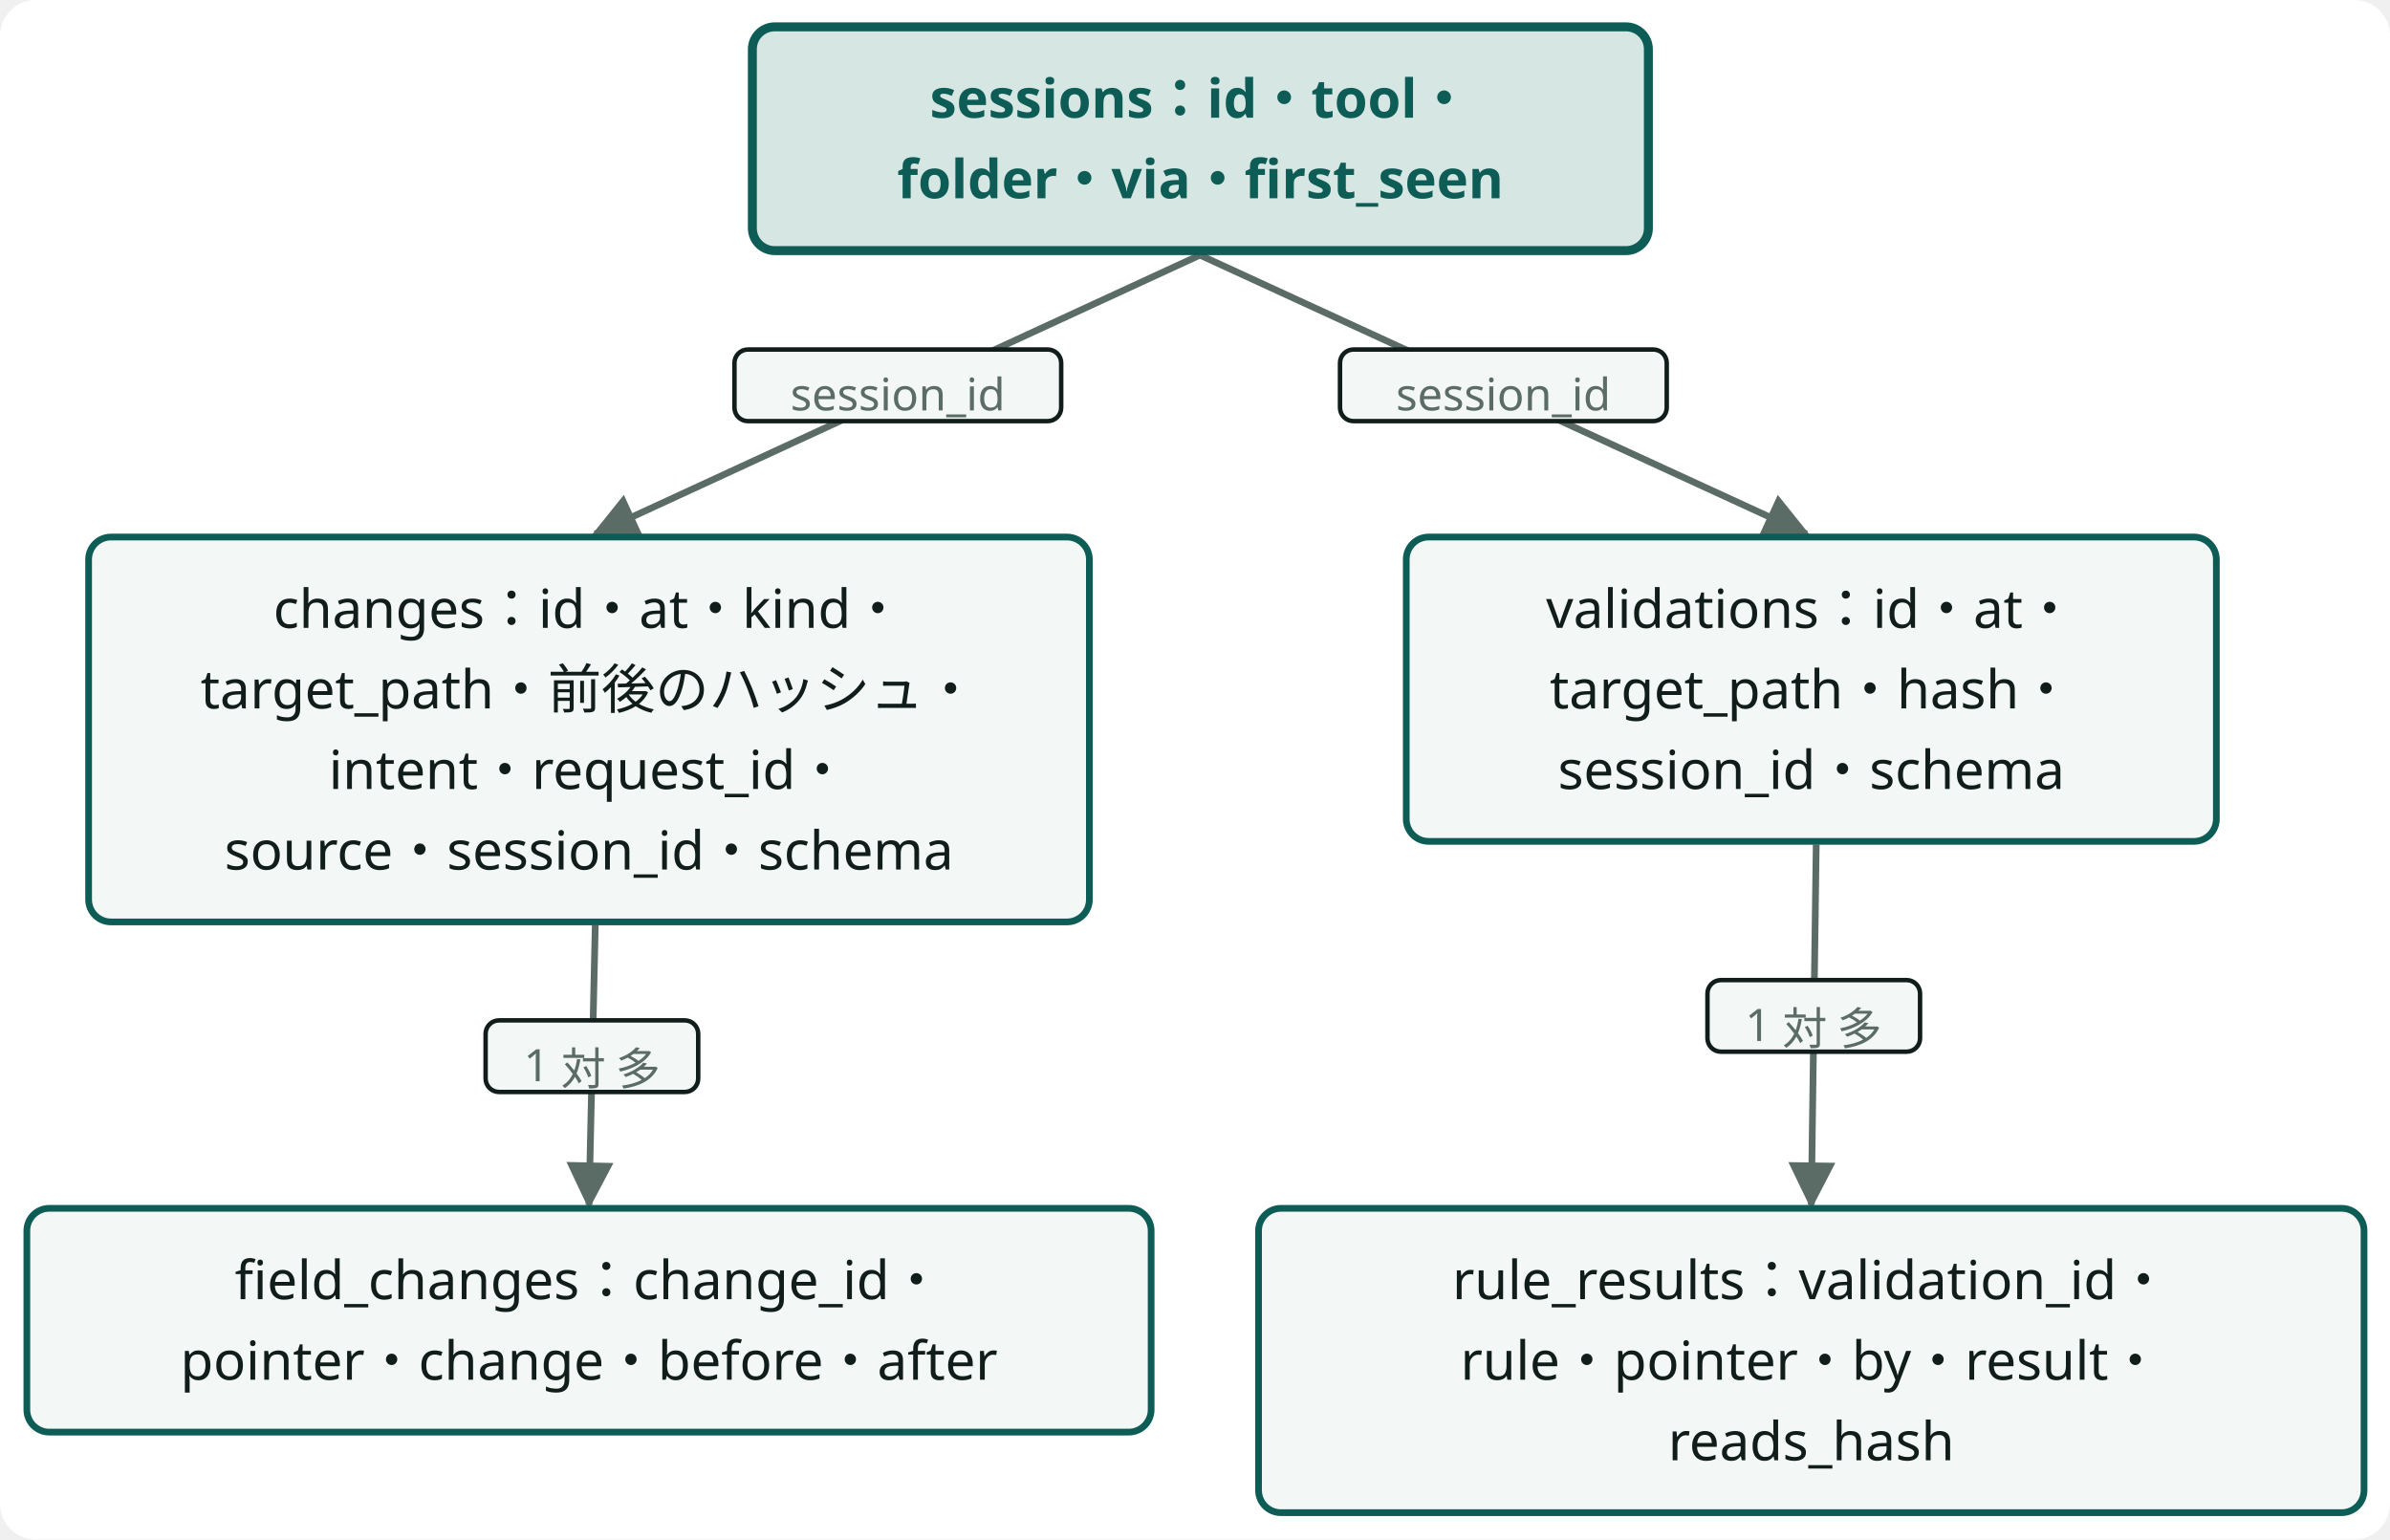
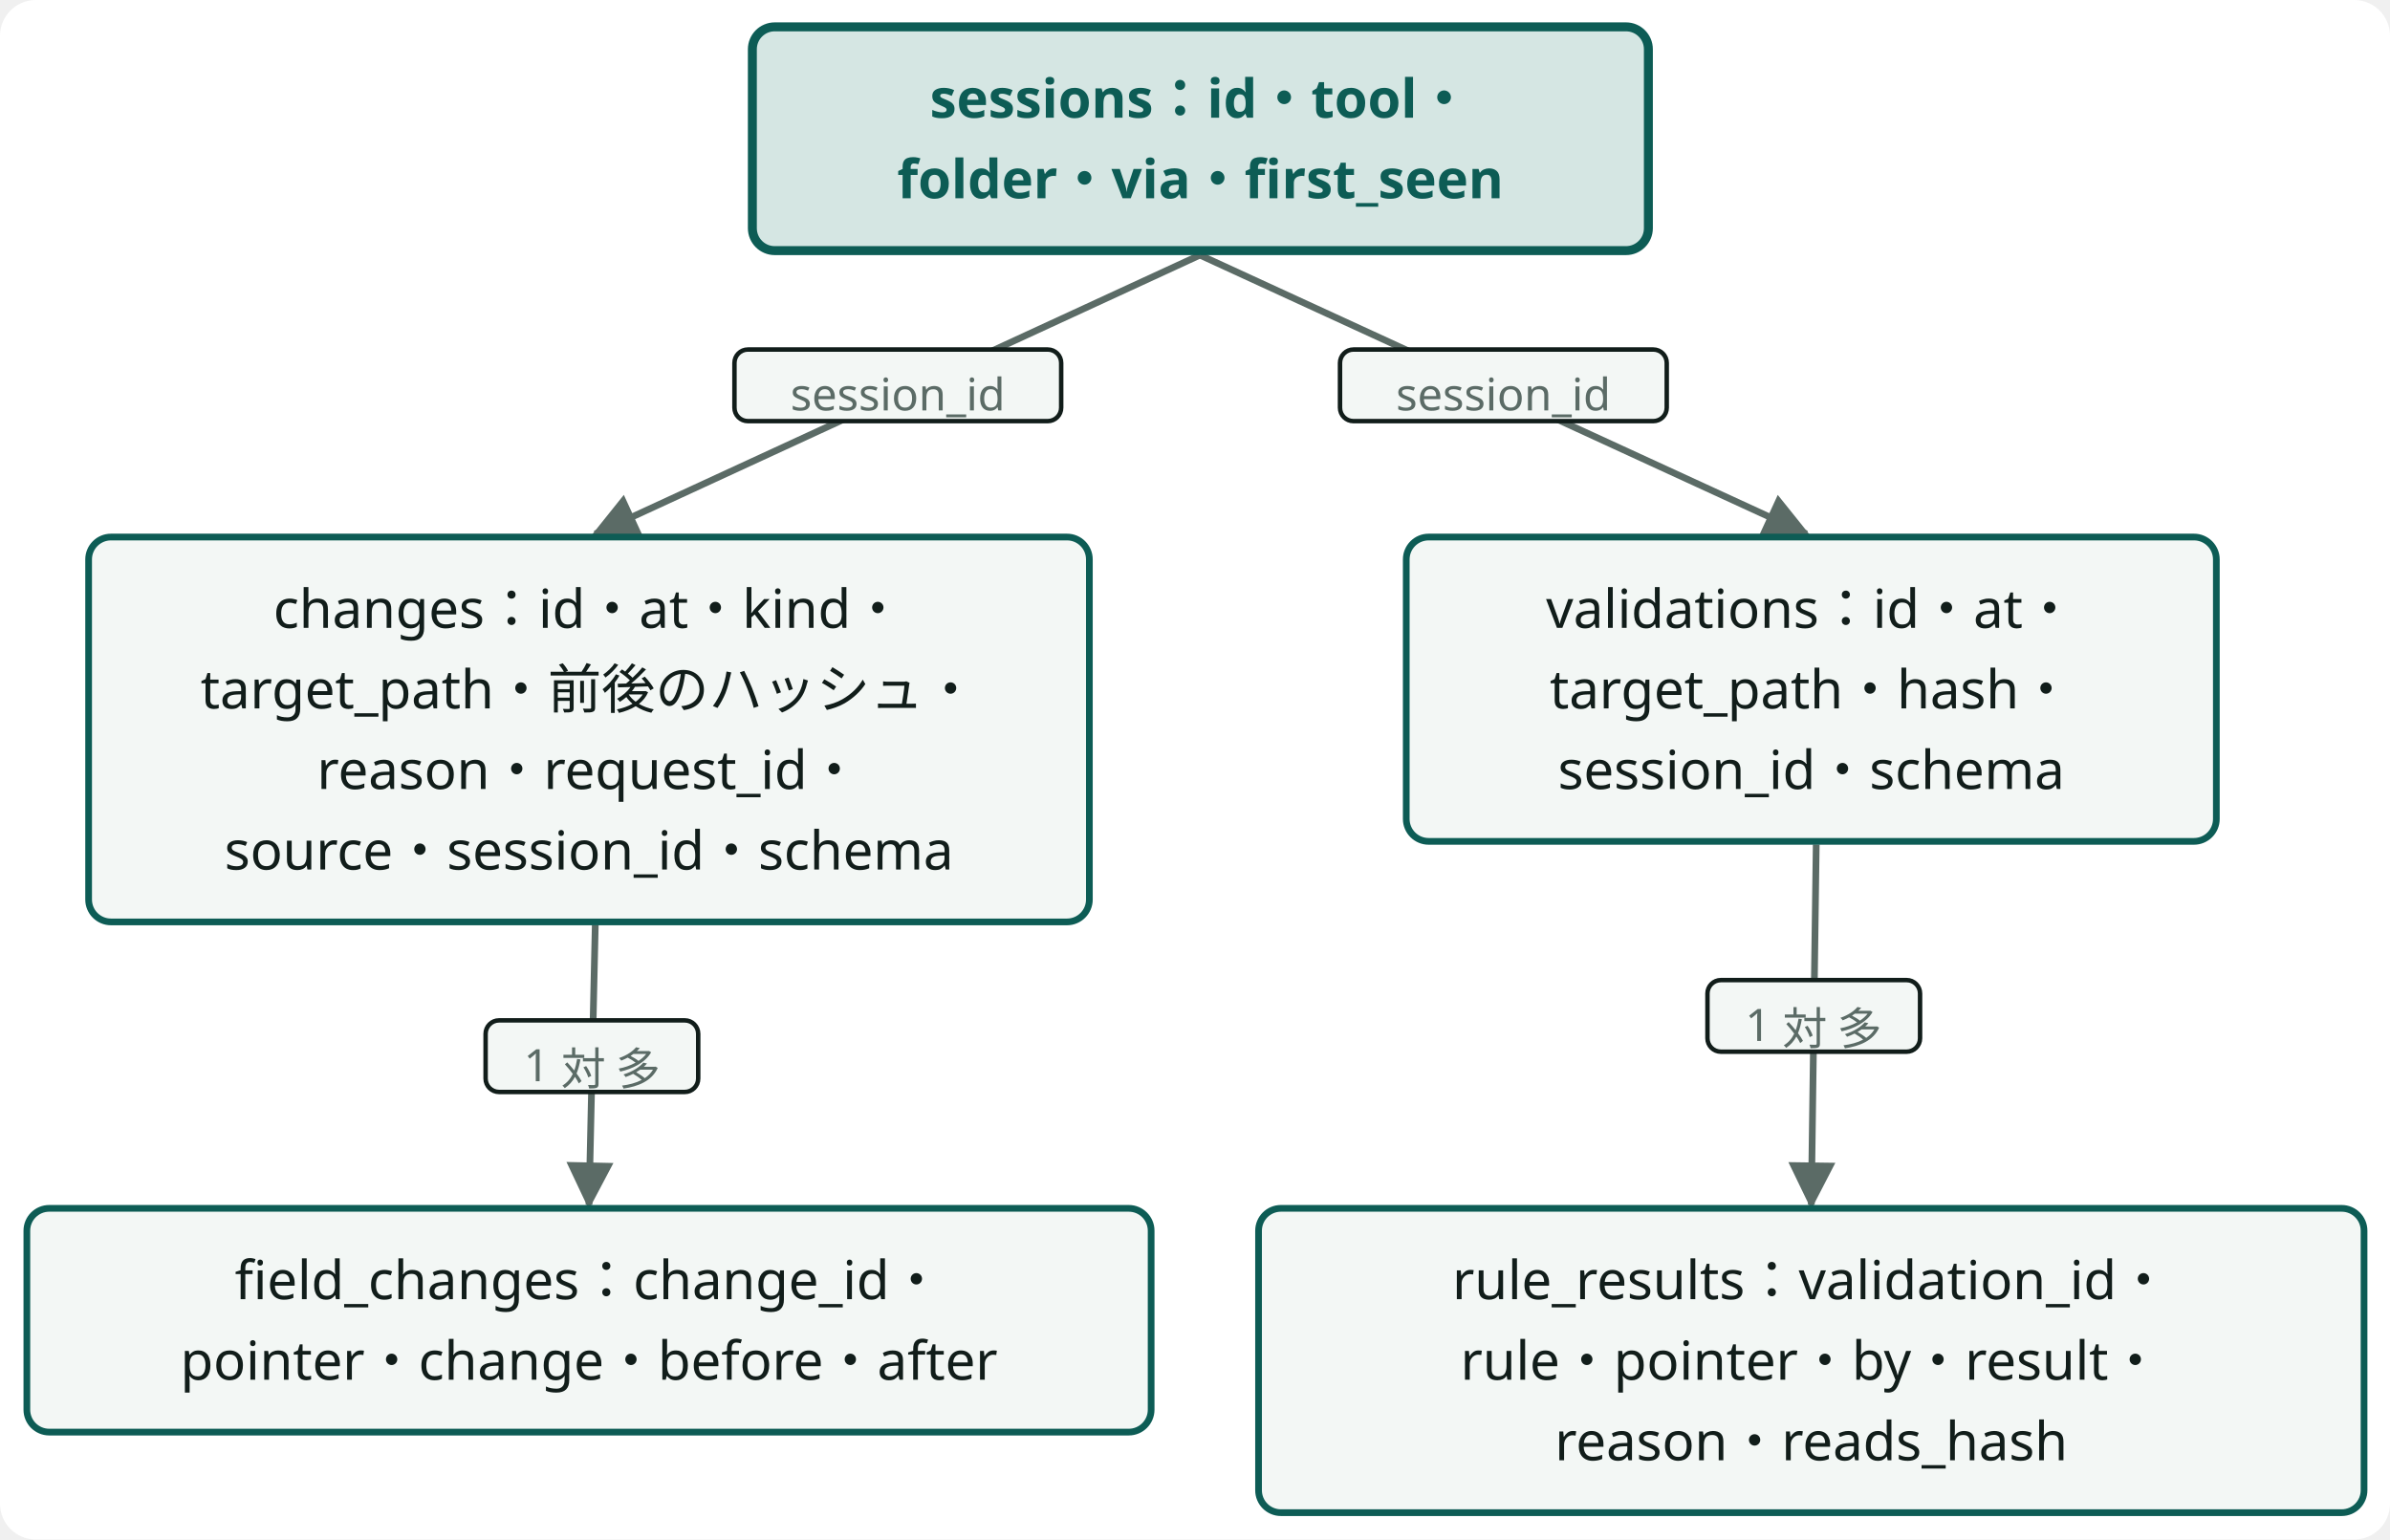
<svg class="wf-fig dsvg" viewBox="0 0 534 344" width="534" height="344" role="img" style="min-width:428px">
-   <style data-dsvg="dark">.dsvg .canvas{fill:var(--dsvg-area-fill,#FFFFFF)}.dsvg .flow{stroke:var(--dsvg-ink-soft,#5B6B66)}.dsvg .badge{fill:var(--dsvg-box-fill,#F3F7F5);stroke:var(--dsvg-ink,#111D1A)}.dsvg .note.small{fill:var(--dsvg-ink-soft,#5B6B66);font-size:10px}.dsvg .box.focus{fill:var(--dsvg-accent-bg,#D5E6E3);stroke:var(--dsvg-accent,#0D5C55)}.dsvg .label.focus{fill:var(--dsvg-accent,#0D5C55);font-size:12px}.dsvg .box{fill:var(--dsvg-box-fill,#F3F7F5);stroke:var(--dsvg-accent,#0D5C55)}.dsvg .label{fill:var(--dsvg-ink,#111D1A);font-size:12px}.dsvg #dsvg-9dd9a466-arrow-5B6B66 path{fill:var(--dsvg-ink-soft,#5B6B66)}@media (prefers-color-scheme:dark){:root:not([data-theme="light"]) .dsvg,.dsvg:root:not([data-theme="light"]){--dsvg-area-fill:#22302D;--dsvg-ink-soft:#9DADA8;--dsvg-box-fill:#16211E;--dsvg-ink:#E6EEEB;--dsvg-accent-bg:#173330;--dsvg-accent:#6CC9B8}}:root[data-theme="dark"] .dsvg{--dsvg-area-fill:#22302D;--dsvg-ink-soft:#9DADA8;--dsvg-box-fill:#16211E;--dsvg-ink:#E6EEEB;--dsvg-accent-bg:#173330;--dsvg-accent:#6CC9B8}</style>
+   <style data-dsvg="dark">.dsvg .canvas{fill:var(--dsvg-area-fill,#FFFFFF)}.dsvg .flow{stroke:var(--dsvg-ink-soft,#5B6B66)}.dsvg .badge{fill:var(--dsvg-box-fill,#F3F7F5);stroke:var(--dsvg-ink,#111D1A)}.dsvg .note.small{fill:var(--dsvg-ink-soft,#5B6B66);font-size:10px}.dsvg .box.focus{fill:var(--dsvg-accent-bg,#D5E6E3);stroke:var(--dsvg-accent,#0D5C55)}.dsvg .label.focus{fill:var(--dsvg-accent,#0D5C55);font-size:12px}.dsvg .box{fill:var(--dsvg-box-fill,#F3F7F5);stroke:var(--dsvg-accent,#0D5C55)}.dsvg .label{fill:var(--dsvg-ink,#111D1A);font-size:12px}.dsvg #dsvg-02486a2b-arrow-5B6B66 path{fill:var(--dsvg-ink-soft,#5B6B66)}@media (prefers-color-scheme:dark){:root:not([data-theme="light"]) .dsvg,.dsvg:root:not([data-theme="light"]){--dsvg-area-fill:#22302D;--dsvg-ink-soft:#9DADA8;--dsvg-box-fill:#16211E;--dsvg-ink:#E6EEEB;--dsvg-accent-bg:#173330;--dsvg-accent:#6CC9B8}}:root[data-theme="dark"] .dsvg{--dsvg-area-fill:#22302D;--dsvg-ink-soft:#9DADA8;--dsvg-box-fill:#16211E;--dsvg-ink:#E6EEEB;--dsvg-accent-bg:#173330;--dsvg-accent:#6CC9B8}</style>
  <defs data-dsvg="marker">
-     <marker id="dsvg-9dd9a466-arrow-5B6B66" viewBox="0 0 10 10" refX="9" refY="5" markerWidth="7" markerHeight="7" orient="auto-start-reverse">
+     <marker id="dsvg-02486a2b-arrow-5B6B66" viewBox="0 0 10 10" refX="9" refY="5" markerWidth="7" markerHeight="7" orient="auto-start-reverse">
      <path d="M0,0 L10,5 L0,10 z" fill="#5B6B66" />
    </marker>
  </defs>
  <rect data-dsvg="canvas" class="canvas" x="0.0" y="0.0" width="534.0" height="344.0" fill="#FFFFFF" rx="8" />
  <g transform="translate(6.0,6.0)">
-     <path class="flow" d="M262.1,51.0 L127.0,113.3" fill="none" stroke="#5B6B66" stroke-width="1.5" marker-end="url(#dsvg-9dd9a466-arrow-5B6B66)" />
+     <path class="flow" d="M262.1,51.0 L127.0,113.3" fill="none" stroke="#5B6B66" stroke-width="1.5" marker-end="url(#dsvg-02486a2b-arrow-5B6B66)" />
    <rect class="badge" x="158.1" y="72.1" width="73.0" height="16.0" fill="#F3F7F5" stroke="#111D1A" stroke-width="1" rx="3" />
    <text class="note small" x="194.6" y="85.7" text-anchor="middle" font-family="Noto Sans JP, Hiragino Kaku Gothic ProN, sans-serif" font-size="10" fill="#5B6B66">session_id</text>
-     <path class="flow" d="M262.1,51.0 L397.6,113.3" fill="none" stroke="#5B6B66" stroke-width="1.5" marker-end="url(#dsvg-9dd9a466-arrow-5B6B66)" />
+     <path class="flow" d="M262.1,51.0 L397.6,113.3" fill="none" stroke="#5B6B66" stroke-width="1.5" marker-end="url(#dsvg-02486a2b-arrow-5B6B66)" />
    <rect class="badge" x="293.4" y="72.1" width="73.0" height="16.0" fill="#F3F7F5" stroke="#111D1A" stroke-width="1" rx="3" />
    <text class="note small" x="329.9" y="85.7" text-anchor="middle" font-family="Noto Sans JP, Hiragino Kaku Gothic ProN, sans-serif" font-size="10" fill="#5B6B66">session_id</text>
-     <path class="flow" d="M127.0,200.7 L125.6,263.2" fill="none" stroke="#5B6B66" stroke-width="1.5" marker-end="url(#dsvg-9dd9a466-arrow-5B6B66)" />
+     <path class="flow" d="M127.0,200.7 L125.6,263.2" fill="none" stroke="#5B6B66" stroke-width="1.5" marker-end="url(#dsvg-02486a2b-arrow-5B6B66)" />
    <rect class="badge" x="102.5" y="222.0" width="47.5" height="16.0" fill="#F3F7F5" stroke="#111D1A" stroke-width="1" rx="3" />
    <text class="note small" x="126.3" y="235.6" text-anchor="middle" font-family="Noto Sans JP, Hiragino Kaku Gothic ProN, sans-serif" font-size="10" fill="#5B6B66">1 対 多</text>
-     <path class="flow" d="M399.8,182.7 L398.7,263.2" fill="none" stroke="#5B6B66" stroke-width="1.5" marker-end="url(#dsvg-9dd9a466-arrow-5B6B66)" />
+     <path class="flow" d="M399.8,182.7 L398.7,263.2" fill="none" stroke="#5B6B66" stroke-width="1.5" marker-end="url(#dsvg-02486a2b-arrow-5B6B66)" />
    <rect class="badge" x="375.5" y="213.0" width="47.5" height="16.0" fill="#F3F7F5" stroke="#111D1A" stroke-width="1" rx="3" />
    <text class="note small" x="399.2" y="226.6" text-anchor="middle" font-family="Noto Sans JP, Hiragino Kaku Gothic ProN, sans-serif" font-size="10" fill="#5B6B66">1 対 多</text>
    <g class="wf-node" transform="translate(162.1,0.0)">
      <g class="svg-box" role="focus">
        <rect class="box focus" x="0" y="0" width="200.2" height="50.0" fill="#D5E6E3" stroke="#0D5C55" stroke-width="2" rx="5" />
        <text class="label focus" x="100.1" y="20.3" text-anchor="middle" font-weight="600" font-family="Noto Sans JP, Hiragino Kaku Gothic ProN, sans-serif" font-size="12" fill="#0D5C55">sessions：id・tool・</text>
        <text class="label focus" x="100.1" y="38.3" text-anchor="middle" font-weight="600" font-family="Noto Sans JP, Hiragino Kaku Gothic ProN, sans-serif" font-size="12" fill="#0D5C55">folder・via・first_seen</text>
      </g>
    </g>
    <g class="wf-node" transform="translate(13.8,114.0)">
      <g class="svg-box" role="plain">
        <rect class="box" x="0" y="0" width="223.6" height="86.0" fill="#F3F7F5" stroke="#0D5C55" stroke-width="1.5" rx="5" />
        <text class="label" x="111.8" y="20.3" text-anchor="middle" font-weight="400" font-family="Noto Sans JP, Hiragino Kaku Gothic ProN, sans-serif" font-size="12" fill="#111D1A">changes：id・at・kind・</text>
        <text class="label" x="111.8" y="38.3" text-anchor="middle" font-weight="400" font-family="Noto Sans JP, Hiragino Kaku Gothic ProN, sans-serif" font-size="12" fill="#111D1A">target_path・前後のハッシュ・</text>
-         <text class="label" x="111.8" y="56.3" text-anchor="middle" font-weight="400" font-family="Noto Sans JP, Hiragino Kaku Gothic ProN, sans-serif" font-size="12" fill="#111D1A">intent・request_id・</text>
+         <text class="label" x="111.8" y="56.3" text-anchor="middle" font-weight="400" font-family="Noto Sans JP, Hiragino Kaku Gothic ProN, sans-serif" font-size="12" fill="#111D1A">reason・request_id・</text>
        <text class="label" x="111.8" y="74.3" text-anchor="middle" font-weight="400" font-family="Noto Sans JP, Hiragino Kaku Gothic ProN, sans-serif" font-size="12" fill="#111D1A">source・session_id・schema</text>
      </g>
    </g>
    <g class="wf-node" transform="translate(0.0,264.0)">
      <g class="svg-box" role="plain">
        <rect class="box" x="0" y="0" width="251.2" height="50.0" fill="#F3F7F5" stroke="#0D5C55" stroke-width="1.5" rx="5" />
        <text class="label" x="125.6" y="20.3" text-anchor="middle" font-weight="400" font-family="Noto Sans JP, Hiragino Kaku Gothic ProN, sans-serif" font-size="12" fill="#111D1A">field_changes：change_id・</text>
        <text class="label" x="125.6" y="38.3" text-anchor="middle" font-weight="400" font-family="Noto Sans JP, Hiragino Kaku Gothic ProN, sans-serif" font-size="12" fill="#111D1A">pointer・change・before・after</text>
      </g>
    </g>
    <g class="wf-node" transform="translate(308.2,114.0)">
      <g class="svg-box" role="plain">
        <rect class="box" x="0" y="0" width="181.0" height="68.0" fill="#F3F7F5" stroke="#0D5C55" stroke-width="1.5" rx="5" />
        <text class="label" x="90.5" y="20.3" text-anchor="middle" font-weight="400" font-family="Noto Sans JP, Hiragino Kaku Gothic ProN, sans-serif" font-size="12" fill="#111D1A">validations：id・at・</text>
        <text class="label" x="90.5" y="38.3" text-anchor="middle" font-weight="400" font-family="Noto Sans JP, Hiragino Kaku Gothic ProN, sans-serif" font-size="12" fill="#111D1A">target_path・hash・</text>
        <text class="label" x="90.5" y="56.3" text-anchor="middle" font-weight="400" font-family="Noto Sans JP, Hiragino Kaku Gothic ProN, sans-serif" font-size="12" fill="#111D1A">session_id・schema</text>
      </g>
    </g>
    <g class="wf-node" transform="translate(275.2,264.0)">
      <g class="svg-box" role="plain">
        <rect class="box" x="0" y="0" width="247.0" height="68.0" fill="#F3F7F5" stroke="#0D5C55" stroke-width="1.5" rx="5" />
        <text class="label" x="123.5" y="20.3" text-anchor="middle" font-weight="400" font-family="Noto Sans JP, Hiragino Kaku Gothic ProN, sans-serif" font-size="12" fill="#111D1A">rule_results：validation_id・</text>
        <text class="label" x="123.5" y="38.3" text-anchor="middle" font-weight="400" font-family="Noto Sans JP, Hiragino Kaku Gothic ProN, sans-serif" font-size="12" fill="#111D1A">rule・pointer・by・result・</text>
-         <text class="label" x="123.5" y="56.3" text-anchor="middle" font-weight="400" font-family="Noto Sans JP, Hiragino Kaku Gothic ProN, sans-serif" font-size="12" fill="#111D1A">reads_hash</text>
+         <text class="label" x="123.5" y="56.3" text-anchor="middle" font-weight="400" font-family="Noto Sans JP, Hiragino Kaku Gothic ProN, sans-serif" font-size="12" fill="#111D1A">reason・reads_hash</text>
      </g>
    </g>
  </g>
</svg>
